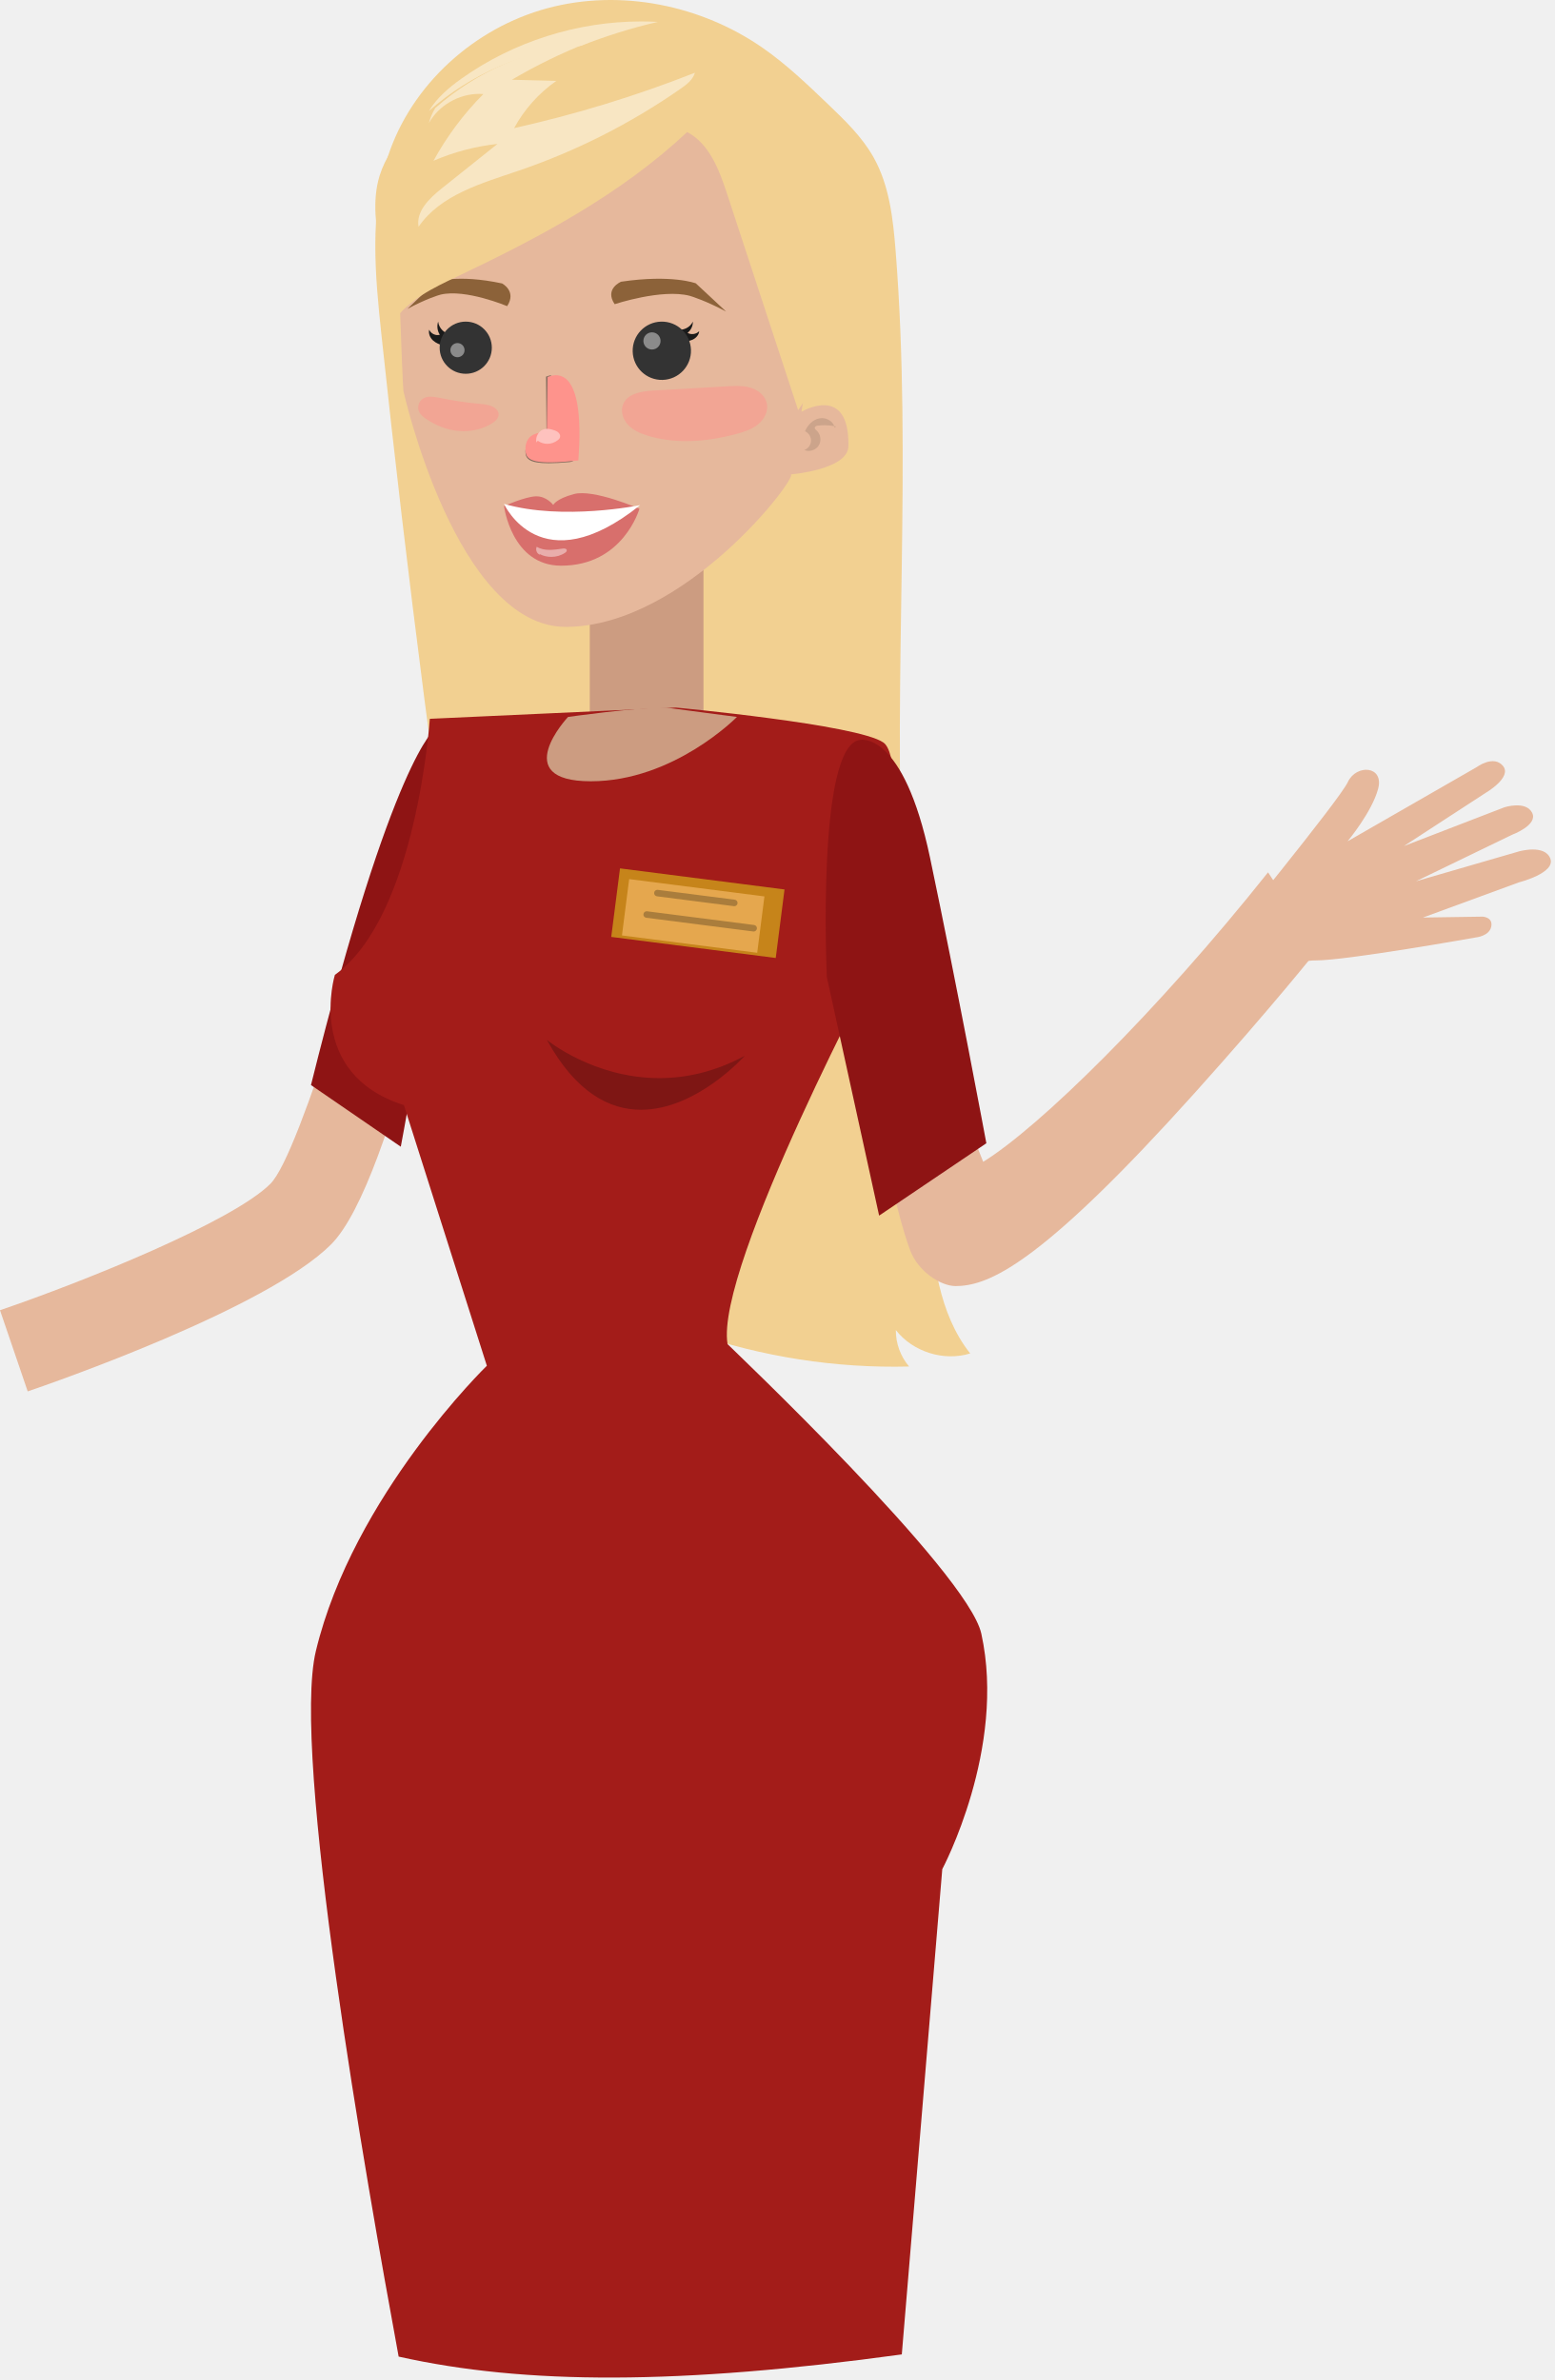
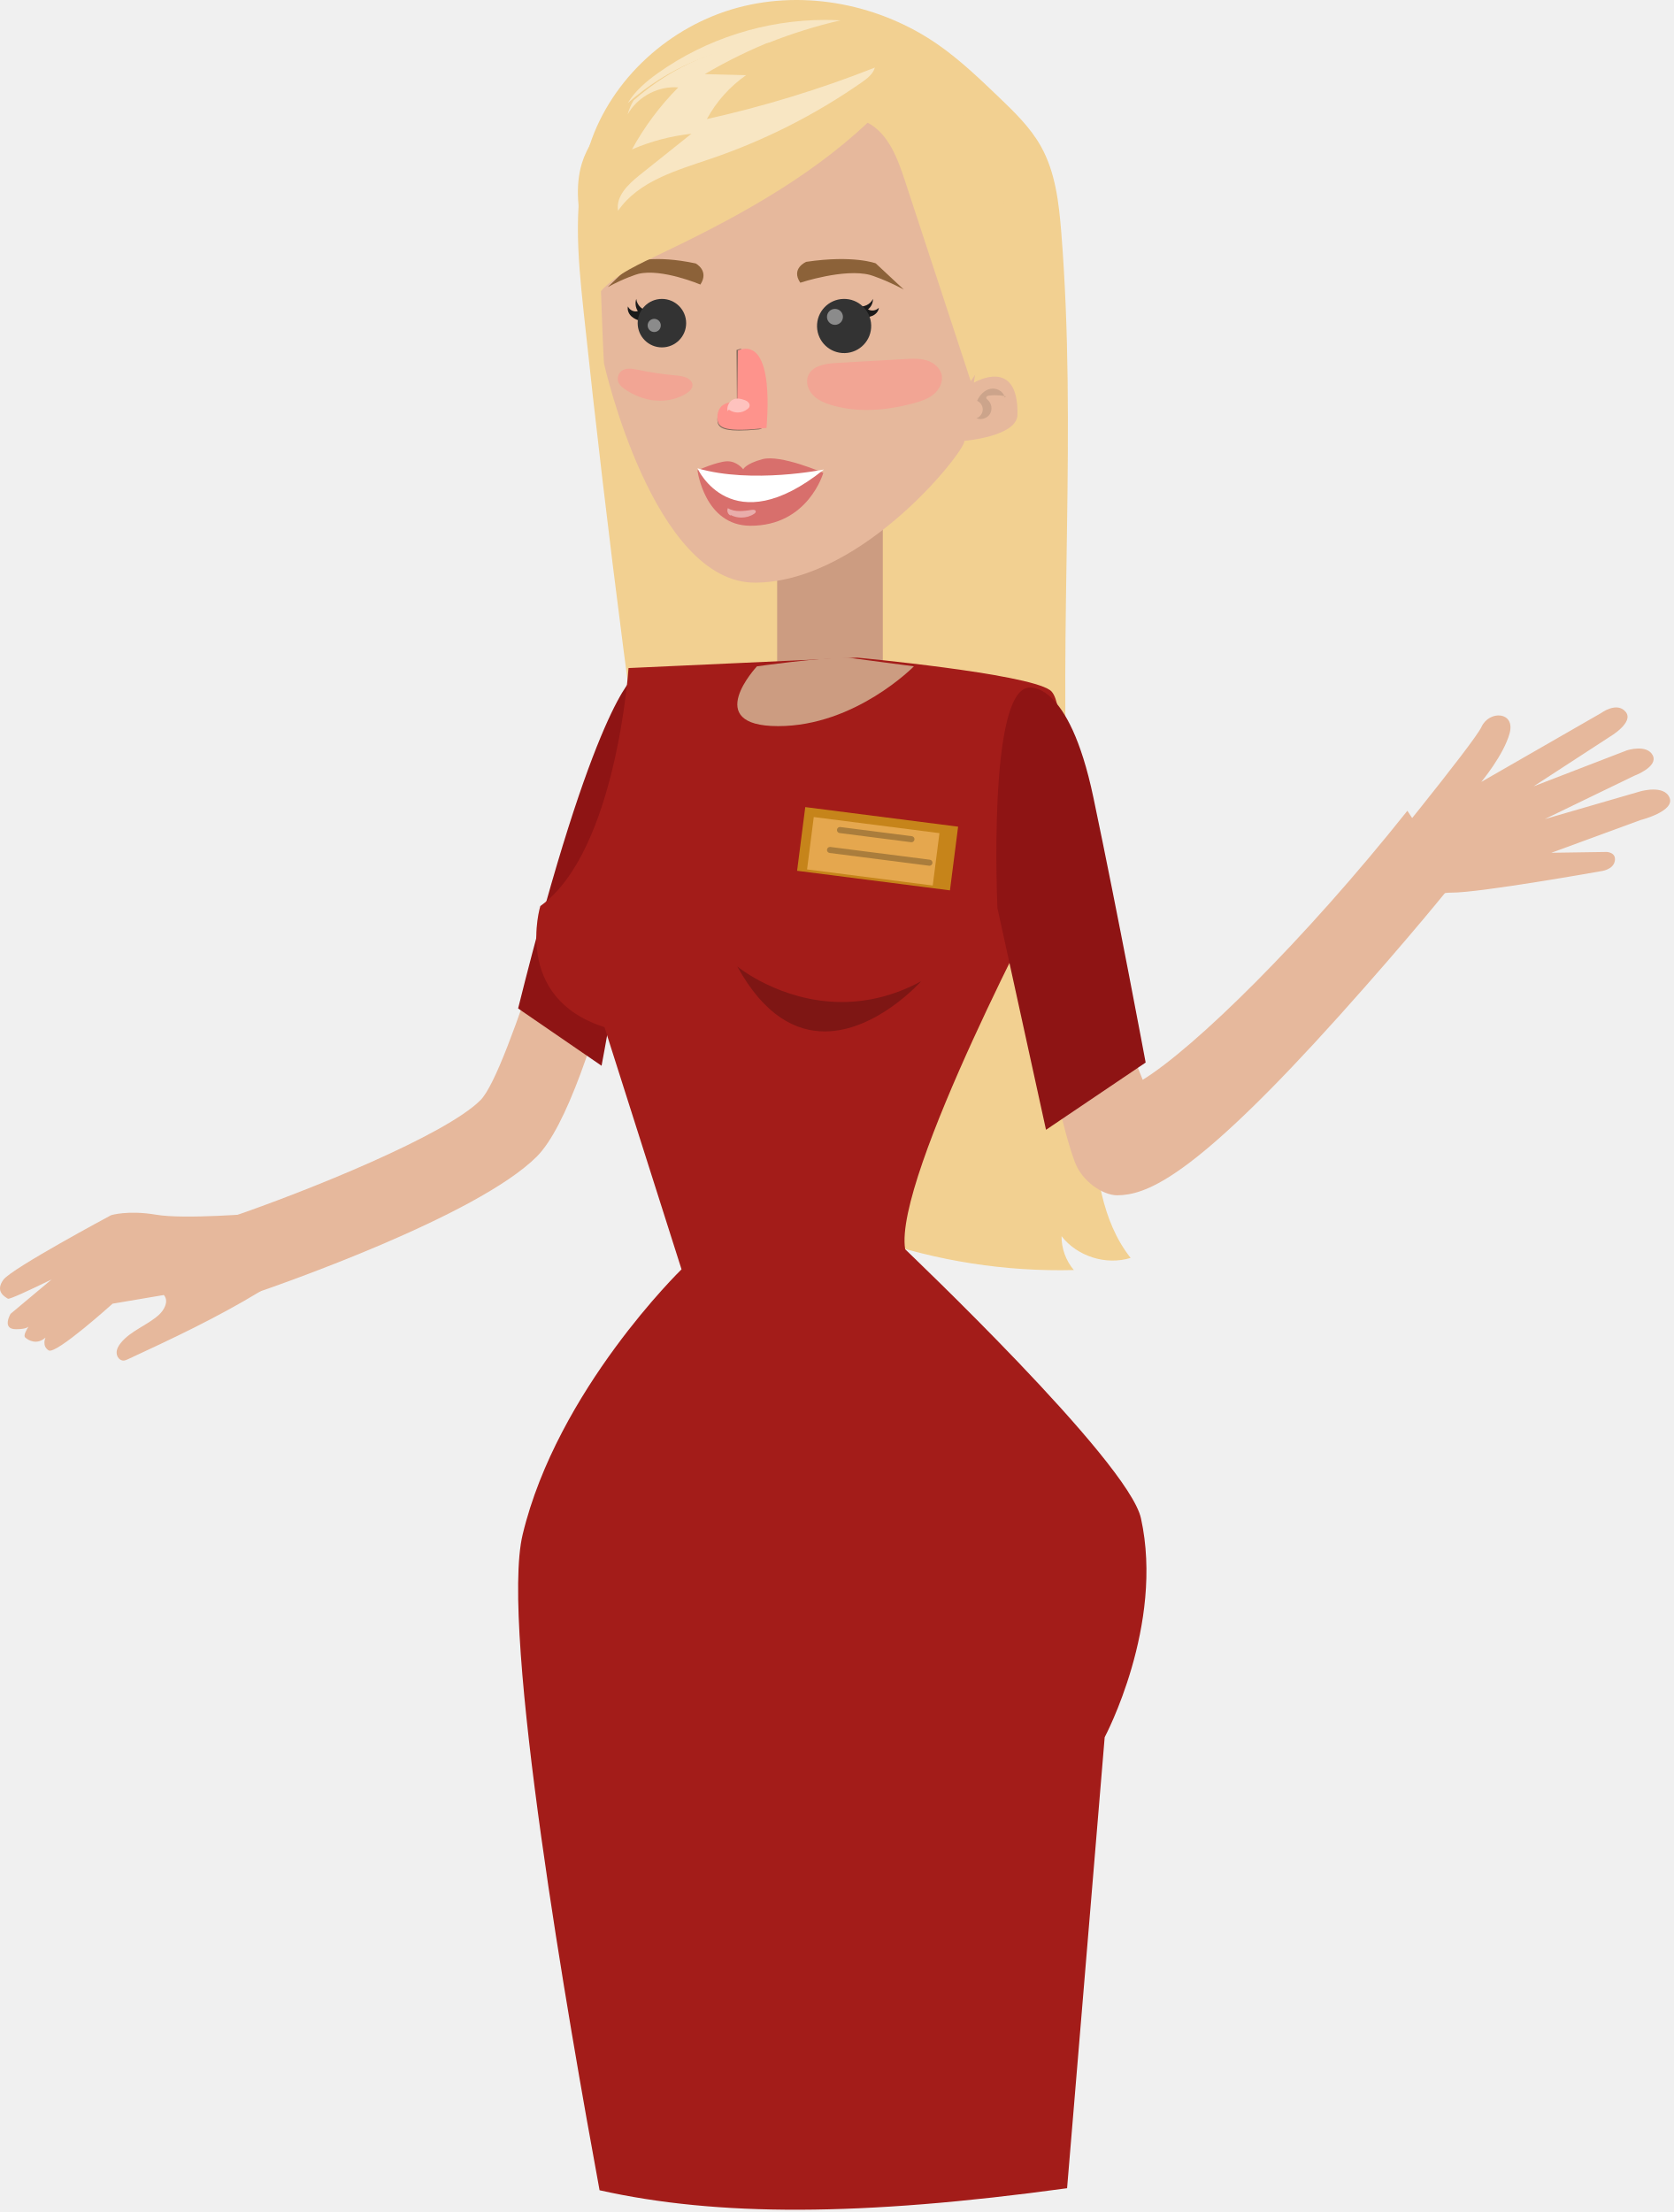
- <svg xmlns="http://www.w3.org/2000/svg" width="145px" height="222px" viewBox="0 0 145 222" version="1.1">
+ <svg xmlns="http://www.w3.org/2000/svg" width="168px" height="222px" viewBox="0 0 168 222" version="1.1">
  <defs />
  <g id="Page-1" stroke="none" stroke-width="1" fill-rule="evenodd">
    <g id="server">
      <g id="!server">
-         <path d="M114,87.944 C114,87.944 124.916,74.622 125.693,72.944 C126.47,71.267 129.092,71.404 128.516,73.577 C127.94,75.751 125.667,78.474 125.667,78.474 L137.689,71.566 C137.689,71.566 139.278,70.379 140.159,71.442 C141.041,72.504 138.552,73.952 138.552,73.952 L130.922,78.917 L140.3,75.299 C140.3,75.299 142.296,74.662 142.878,75.812 C143.459,76.962 141.004,77.865 141.004,77.865 L132.045,82.203 L141.645,79.418 C141.645,79.418 144.045,78.722 144.571,80.078 C145.098,81.435 141.656,82.3 141.656,82.3 L132.699,85.586 L138.26,85.502 C138.26,85.502 139.246,85.54 139.065,86.434 C138.883,87.327 137.635,87.441 137.635,87.441 C137.635,87.441 125.484,89.609 122.666,89.586 C119.847,89.563 115.971,92.694 115.971,92.694 L114.5,89.194 L114,87.944" id="Fill-3094" fill="#E6B89C" />
-         <path d="M84.776,127.464 C77.932,127.637 71.057,126.568 64.588,124.327 C58.018,122.052 51.585,118.293 48.137,112.255 C45.809,108.179 45.036,103.424 44.326,98.783 C40.889,76.334 37.969,53.807 35.57,31.224 C34.978,25.655 34.437,19.888 36.183,14.566 C38.382,7.869 44.249,2.593 51.057,0.764 C57.864,-1.065 65.417,0.47 71.192,4.512 C73.364,6.032 75.289,7.873 77.204,9.707 C78.792,11.227 80.403,12.777 81.476,14.696 C82.935,17.306 83.279,20.377 83.517,23.358 C85.083,43.043 83.254,62.853 84.204,82.578 C84.456,87.792 84.901,92.995 85.347,98.197 C85.761,103.034 86.175,107.871 86.589,112.707 C86.996,117.457 87.517,122.508 90.474,126.247 C88.012,127.008 85.124,126.099 83.542,124.066 C83.53,125.297 83.977,126.527 84.776,127.464" id="Fill-3063" fill="#F2D091" />
-         <polygon id="Fill-3064" fill="#CC9C81" points="55 67.033 65.602 67.033 65.602 53 55 53" />
-         <path d="M73.755,44.248 C74.402,44.518 63.952,58.359 52.85,58.477 C42.562,58.586 37.623,36.498 37.619,36.465 C37.537,35.712 37,22.185 37,15.579 C37,8.782 69.883,0.915 76.218,19.725 C77.211,22.675 74.74,38.411 74.74,38.411 C74.74,38.411 79.227,35.712 79.118,41.621 C79.077,43.821 73.755,44.248 73.755,44.248" id="Fill-3065" fill="#E6B89C" />
-         <path d="M63.07,30.714 C63.664,30.882 64.357,30.562 64.613,30 C64.624,30.401 64.433,30.803 64.116,31.048 C64.456,31.25 64.933,31.18 65.202,30.89 C65.179,31.249 64.894,31.548 64.565,31.694 C64.236,31.839 63.868,31.861 63.509,31.88 L63.247,31.838 C63.151,31.774 63.125,31.647 63.107,31.533 C63.071,31.306 63.036,31.079 63,30.853" id="Fill-3066" fill="#1A1A1A" />
-         <path d="M59.001,32.793 C58.959,31.293 60.142,30.042 61.644,30.001 C63.144,29.959 64.394,31.142 64.436,32.644 C64.477,34.144 63.294,35.395 61.793,35.436 C60.292,35.477 59.042,34.294 59.001,32.793" id="Fill-3067" fill="#333333" />
-         <path d="M42.12,31.174 C41.5,31.181 40.932,30.653 40.858,30 C40.725,30.412 40.786,30.881 41.016,31.224 C40.628,31.336 40.192,31.13 40.022,30.754 C39.935,31.131 40.118,31.521 40.389,31.765 C40.66,32.008 41.006,32.135 41.345,32.256 L41.609,32.286 C41.721,32.247 41.784,32.122 41.836,32.01 C41.939,31.786 42.043,31.562 42.146,31.338 L42.12,31.174" id="Fill-3068" fill="#1A1A1A" />
-         <path d="M41,32.432 C41,31.089 42.089,30 43.433,30 C44.776,30 45.865,31.089 45.865,32.432 C45.865,33.776 44.776,34.865 43.433,34.865 C42.089,34.865 41,33.776 41,32.432" id="Fill-3069" fill="#333333" />
-         <path d="M60.8,32.602 C60.368,32.602 60.012,32.258 60,31.823 C59.988,31.381 60.336,31.013 60.778,31 C60.786,31 60.793,31 60.801,31 C61.233,31 61.589,31.344 61.601,31.779 C61.613,32.221 61.265,32.59 60.822,32.602 C60.815,32.602 60.807,32.602 60.8,32.602" id="Fill-3070" fill="#8B8B8B" />
-         <path d="M42.661,33.322 C42.296,33.322 42,33.026 42,32.661 C42,32.296 42.296,32 42.661,32 C43.026,32 43.322,32.296 43.322,32.661 C43.322,33.026 43.026,33.322 42.661,33.322" id="Fill-3071" fill="#8B8B8B" />
-         <path d="M47.294,28.557 C47.294,28.557 43.411,26.919 41.08,27.483 C40.9,27.527 39.676,27.904 38,28.81 L40.595,26.301 C40.595,26.301 42.605,25.539 46.82,26.439 C46.82,26.439 48.209,27.16 47.294,28.557" id="Fill-3072" fill="#8C6239" />
-         <path d="M57.32,28.373 C57.32,28.373 61.719,26.916 64.309,27.59 C64.509,27.642 65.866,28.076 67.712,29.06 L64.89,26.43 C64.89,26.43 62.665,25.575 57.92,26.277 C57.92,26.277 56.341,26.933 57.32,28.373" id="Fill-3073" fill="#8C6239" />
-         <path d="M51.172,43.21 C49.392,43.21 49,42.803 49,42.135 C49,41.715 49.225,40.987 49.616,40.712 C49.419,40.971 49.3,41.346 49.338,41.886 C49.385,42.54 49.835,42.929 51.593,42.929 C52.148,42.929 52.833,42.89 53.677,42.808 C53.538,42.969 53.34,43.081 53.131,43.1 C52.341,43.174 51.696,43.21 51.172,43.21 M51.325,40.166 C51.325,40.166 51.199,40.146 51.01,40.146 C50.995,40.146 50.978,40.146 50.961,40.147 L50.921,35.129 C51.084,35.068 51.239,35.026 51.386,35 L51.325,40.166" id="Fill-3074" fill="#826B5C" />
-         <path d="M51.056,35.156 L50.994,40.368 C50.994,40.368 48.86,40.039 49.007,42.088 C49.073,42.993 49.91,43.39 53.923,42.951 L53.933,42.947 C53.916,42.722 54.927,33.717 51.056,35.156" id="Fill-3075" fill="#FE938C" />
-         <path d="M51.045,41.399 C50.733,41.399 50.421,41.303 50.149,41.11 L50.025,41.268 C49.908,40.782 50.213,40.258 50.591,40.089 C50.733,40.026 50.879,40 51.028,40 C51.277,40 51.532,40.073 51.773,40.162 C52.015,40.252 52.309,40.491 52.223,40.791 C52.192,40.902 52.113,40.98 52.034,41.043 C51.741,41.28 51.393,41.399 51.045,41.399" id="Fill-3076" fill="#FEC2BE" />
-         <path d="M63.975,41.146 C62.77,41.146 61.572,40.995 60.416,40.644 C59.745,40.44 59.074,40.157 58.588,39.651 C58.103,39.145 57.843,38.373 58.102,37.721 C58.505,36.708 59.819,36.492 60.908,36.43 C63.21,36.298 65.512,36.165 67.814,36.034 C68.107,36.017 68.403,36 68.697,36 C69.14,36 69.579,36.038 70.001,36.167 C70.703,36.381 71.357,36.908 71.511,37.626 C71.666,38.35 71.274,39.106 70.702,39.576 C70.13,40.046 69.404,40.28 68.689,40.473 C67.157,40.885 65.56,41.147 63.975,41.146" id="Fill-3077" fill="#F2A594" />
-         <path d="M43.234,40.22 C43.064,40.22 42.894,40.212 42.725,40.196 C41.632,40.093 40.58,39.666 39.681,39.035 C39.451,38.873 39.223,38.69 39.097,38.439 C38.897,38.042 39.016,37.512 39.366,37.239 C39.596,37.059 39.875,37 40.169,37 C40.456,37 40.757,37.057 41.037,37.116 C42.248,37.367 43.473,37.551 44.705,37.667 C45.143,37.708 45.595,37.744 45.985,37.948 C46.245,38.084 46.482,38.322 46.501,38.616 C46.526,38.99 46.202,39.29 45.884,39.489 C45.095,39.98 44.164,40.22 43.234,40.22" id="Fill-3078" fill="#F2A594" />
-         <path d="M2.584,129.786 L0,122.214 C7.879,119.525 21.69,113.946 25.214,110.422 C28.069,107.567 34.293,85.25 39.918,69 L44.476,70.73 C42.78,79.872 36.789,110.16 30.871,116.079 C24.887,122.063 4.849,129.013 2.584,129.786" id="Fill-3079" fill="#E6B89C" />
-         <path d="M75.401,42.058 C75.264,42.058 75.127,42.033 75,41.979 C75.355,41.856 75.618,41.502 75.632,41.126 C75.647,40.75 75.412,40.376 75.068,40.227 C75.316,39.654 75.795,39.144 76.408,39.022 C76.484,39.007 76.561,39 76.639,39 C77.134,39 77.638,39.293 77.799,39.745 C77.497,39.692 77.189,39.665 76.882,39.665 C76.683,39.665 76.485,39.676 76.288,39.698 C76.155,39.713 75.989,39.767 75.98,39.9 C75.972,40.005 76.07,40.083 76.15,40.153 C76.534,40.493 76.623,41.119 76.35,41.554 C76.15,41.871 75.774,42.058 75.401,42.058 M77.84,39.901 C77.831,39.847 77.817,39.795 77.799,39.745 C77.853,39.754 77.906,39.765 77.959,39.776 L77.84,39.901" id="Fill-3080" fill="#CCA48B" />
-         <path d="M40.579,68 C40.579,68 36.625,70.586 29,101.211 L37.375,106.961 C37.375,106.961 44.533,69.413 40.579,68" id="Fill-3081" fill="#8E1414" />
-         <path d="M91.511,152.378 C90.238,146.609 67.854,125.419 67.847,125.375 C66.64,118.22 82.333,88.741 82.333,88.741 C82.333,88.741 84.792,70.943 82.378,69.259 C79.964,67.575 63.018,66 63.018,66 L40.082,67.048 C40.082,67.048 38.875,85.461 31.229,90.933 C31.229,90.933 28.413,100.14 37.668,103.086 L45.401,127.394 C45.401,127.394 32.948,139.483 29.456,154.004 C27.154,163.574 34.163,203.456 37.175,219.817 C48.956,222.457 63.378,222.457 84.097,219.613 L87.871,174.348 C87.871,174.348 93.877,163.101 91.511,152.378" id="Fill-3083" fill="#A31C19" />
-         <path d="M59.776,103.515 C56.86,103.515 53.716,101.935 51,97 C51,97 55.321,100.564 61.484,100.564 C63.905,100.564 66.609,100.015 69.448,98.484 C69.448,98.484 64.976,103.515 59.776,103.515" id="Fill-3084" fill="#7E1614" />
-         <path d="M59.63,47.457 C59.63,47.457 55.361,45.591 53.526,46.083 C51.82,46.54 51.593,47.102 51.593,47.102 C51.593,47.102 50.964,46.262 49.966,46.296 C48.968,46.33 47,47.201 47,47.201 C47,47.201 47.698,52.752 52.308,52.766 C58.12,52.784 59.63,47.457 59.63,47.457" id="Fill-3085" fill="#D86F6C" />
-         <path d="M51.406,51.945 C51.041,51.945 50.675,51.862 50.35,51.694 L50.327,51.74 C50.052,51.629 49.917,51.262 50.055,51 C50.416,51.221 50.828,51.291 51.254,51.291 C51.66,51.291 52.079,51.227 52.479,51.17 C52.512,51.165 52.548,51.163 52.584,51.163 C52.706,51.163 52.83,51.197 52.853,51.308 C52.876,51.416 52.778,51.508 52.686,51.569 C52.31,51.819 51.858,51.945 51.406,51.945" id="Fill-3086" fill="#E9ADAB" />
-         <path d="M59.697,47.118 C59.697,47.118 52.491,48.592 47,47 C47,47 50.397,54.567 59.697,47.118" id="Fill-3087" fill="#FFFFFF" />
-         <path d="M62.097,66 L68.722,66.875 C68.722,66.875 62.847,72.875 55.097,72.875 C47.347,72.875 52.972,66.875 52.972,66.875 C52.972,66.875 59.097,66 62.097,66" id="Fill-3095" fill="#CC9C81" />
-         <path d="M89.125,119.962 C87.735,119.962 85.625,118.62 84.875,116.62 C82.448,110.148 79.268,90.026 78,76.37 L84.108,76 C85.402,89.928 89.538,103.183 91.687,108.37 C96.886,105.166 107.832,94.457 118.25,81.37 L122.937,88.495 C122.872,88.576 118.683,93.856 111.38,101.983 C97.567,117.355 92.644,119.687 89.65,119.939 C89.473,119.954 89.299,119.962 89.125,119.962" id="Fill-3096" fill="#E6B89C" />
-         <path d="M80.232,69.014 C80.232,69.014 84.232,68.139 86.732,80.014 C89.232,91.889 91.982,106.639 91.982,106.639 L81.982,113.389 L77.107,91.139 C77.107,91.139 76.107,69.389 80.232,69.014" id="Fill-3097" fill="#8E1414" />
-         <polyline id="Fill-3098" fill="#C6841A" points="73.16 82.966 57.819 81 57 87.393 72.341 89.358 73.16 82.966" />
-         <polyline id="Fill-3099" fill="#E5A74E" points="71.287 83.616 58.673 82 58 87.255 70.613 88.872 71.287 83.616" />
-         <path d="M68.478,84.528 C68.465,84.528 68.452,84.527 68.439,84.525 L61.265,83.606 C61.099,83.585 60.981,83.432 61.002,83.266 C61.022,83.113 61.153,83 61.304,83 C61.317,83 61.33,83.001 61.343,83.003 L68.516,83.922 C68.682,83.943 68.801,84.096 68.779,84.262 C68.76,84.415 68.628,84.528 68.478,84.528" id="Fill-3100" fill="#AA7D3C" />
-         <path d="M70.283,86.887 C70.27,86.887 70.258,86.887 70.245,86.885 L60.266,85.606 C60.1,85.585 59.981,85.432 60.003,85.266 C60.022,85.113 60.154,85 60.305,85 C60.317,85 60.33,85.001 60.343,85.003 L70.322,86.281 C70.488,86.303 70.606,86.455 70.585,86.621 C70.565,86.775 70.434,86.887 70.283,86.887" id="Fill-3101" fill="#AA7D3C" />
-         <path d="M77.804,24.299 C77.641,29.156 77.26,34.306 74.43,38.257 C72.225,31.545 70.021,24.834 67.817,18.122 C67.08,15.878 66.171,13.422 64.083,12.315 C57.898,18.126 50.282,22.166 42.613,25.804 C40.406,26.851 38.078,27.962 36.706,29.982 C36.278,27.883 35.876,25.778 35.5,23.67 C35.071,21.259 34.68,18.738 35.398,16.397 C35.909,14.735 36.949,13.282 38.113,11.99 C42.748,6.841 49.686,3.846 56.612,4.006 C63.539,4.165 70.331,7.476 74.725,12.833 C75.588,13.885 76.367,15.019 76.89,16.276 C77.933,18.781 77.895,21.587 77.804,24.299" id="Fill-3102" fill="#F2D091" />
-         <path d="M40,10.352 C40.718,9.147 41.86,8.169 43.022,7.342 C47.879,3.886 53.832,2 59.791,2 C60.311,2 60.83,2.014 61.349,2.043 C58.91,2.606 56.514,3.352 54.187,4.272 C48.974,4.709 43.911,6.879 40,10.352" id="Fill-3103" fill="#F8E6C3" />
-         <path d="M39.034,21.151 C38.775,19.713 40.04,18.497 41.182,17.584 C42.919,16.197 44.655,14.811 46.392,13.425 C44.34,13.647 42.322,14.179 40.427,14.996 C41.674,12.718 43.243,10.616 45.074,8.773 C44.941,8.763 44.808,8.757 44.675,8.757 C42.786,8.757 40.92,9.828 39.995,11.48 C40.124,10.981 40.328,10.516 40.587,10.08 C44.498,6.607 49.561,4.437 54.774,4 C52.343,4.961 49.986,6.111 47.734,7.438 C49.117,7.474 50.499,7.509 51.882,7.545 C50.252,8.68 48.892,10.202 47.946,11.949 C53.688,10.672 59.331,8.943 64.804,6.784 C64.619,7.437 64.034,7.884 63.477,8.272 C58.832,11.511 53.731,14.094 48.371,15.92 C44.929,17.092 41.094,18.155 39.034,21.151" id="Fill-3104" fill="#F8E6C3" />
+         <path d="M137,87.944 C137,87.944 147.916,74.622 148.693,72.944 C149.47,71.267 152.092,71.404 151.516,73.577 C150.94,75.751 148.667,78.474 148.667,78.474 L160.689,71.566 C160.689,71.566 162.278,70.379 163.159,71.442 C164.041,72.504 161.552,73.952 161.552,73.952 L153.922,78.917 L163.3,75.299 C163.3,75.299 165.296,74.662 165.878,75.812 C166.459,76.962 164.004,77.865 164.004,77.865 L155.045,82.203 L164.645,79.418 C164.645,79.418 167.045,78.722 167.571,80.078 C168.098,81.435 164.656,82.3 164.656,82.3 L155.699,85.586 L161.26,85.502 C161.26,85.502 162.246,85.54 162.065,86.434 C161.883,87.327 160.635,87.441 160.635,87.441 C160.635,87.441 148.484,89.609 145.666,89.586 C142.847,89.563 138.971,92.694 138.971,92.694 L137.5,89.194 L137,87.944" id="Fill-3094" fill="#E6B89C" />
+         <path d="M107.776,127.464 C100.932,127.637 94.057,126.568 87.588,124.327 C81.018,122.052 74.585,118.293 71.137,112.255 C68.809,108.179 68.036,103.424 67.326,98.783 C63.889,76.334 60.969,53.807 58.57,31.224 C57.978,25.655 57.437,19.888 59.183,14.566 C61.382,7.869 67.249,2.593 74.057,0.764 C80.864,-1.065 88.417,0.47 94.192,4.512 C96.364,6.032 98.289,7.873 100.204,9.707 C101.792,11.227 103.403,12.777 104.476,14.696 C105.935,17.306 106.279,20.377 106.517,23.358 C108.083,43.043 106.254,62.853 107.204,82.578 C107.456,87.792 107.901,92.995 108.347,98.197 C108.761,103.034 109.175,107.871 109.589,112.707 C109.996,117.457 110.517,122.508 113.474,126.247 C111.012,127.008 108.124,126.099 106.542,124.066 C106.53,125.297 106.977,126.527 107.776,127.464" id="Fill-3063" fill="#F2D091" />
+         <polygon id="Fill-3064" fill="#CC9C81" points="78 67.033 88.602 67.033 88.602 53 78 53" />
+         <path d="M96.755,44.248 C97.402,44.518 86.952,58.359 75.85,58.477 C65.562,58.586 60.623,36.498 60.619,36.465 C60.537,35.712 60,22.185 60,15.579 C60,8.782 92.883,0.915 99.218,19.725 C100.211,22.675 97.74,38.411 97.74,38.411 C97.74,38.411 102.227,35.712 102.118,41.621 C102.077,43.821 96.755,44.248 96.755,44.248" id="Fill-3065" fill="#E6B89C" />
+         <path d="M86.07,30.714 C86.664,30.882 87.357,30.562 87.613,30 C87.624,30.401 87.433,30.803 87.116,31.048 C87.456,31.25 87.933,31.18 88.202,30.89 C88.179,31.249 87.894,31.548 87.565,31.694 C87.236,31.839 86.868,31.861 86.509,31.88 L86.247,31.838 C86.151,31.774 86.125,31.647 86.107,31.533 C86.071,31.306 86.036,31.079 86,30.853" id="Fill-3066" fill="#1A1A1A" />
+         <path d="M82.001,32.793 C81.959,31.293 83.142,30.042 84.644,30.001 C86.144,29.959 87.394,31.142 87.436,32.644 C87.477,34.144 86.294,35.395 84.793,35.436 C83.292,35.477 82.042,34.294 82.001,32.793" id="Fill-3067" fill="#333333" />
+         <path d="M65.12,31.174 C64.5,31.181 63.932,30.653 63.858,30 C63.725,30.412 63.786,30.881 64.016,31.224 C63.628,31.336 63.192,31.13 63.022,30.754 C62.935,31.131 63.118,31.521 63.389,31.765 C63.66,32.008 64.006,32.135 64.345,32.256 L64.609,32.286 C64.721,32.247 64.784,32.122 64.836,32.01 C64.939,31.786 65.043,31.562 65.146,31.338 L65.12,31.174" id="Fill-3068" fill="#1A1A1A" />
+         <path d="M64,32.432 C64,31.089 65.089,30 66.433,30 C67.776,30 68.865,31.089 68.865,32.432 C68.865,33.776 67.776,34.865 66.433,34.865 C65.089,34.865 64,33.776 64,32.432" id="Fill-3069" fill="#333333" />
+         <path d="M83.8,32.602 C83.368,32.602 83.012,32.258 83,31.823 C82.988,31.381 83.336,31.013 83.778,31 C83.786,31 83.793,31 83.801,31 C84.233,31 84.589,31.344 84.601,31.779 C84.613,32.221 84.265,32.59 83.822,32.602 C83.815,32.602 83.807,32.602 83.8,32.602" id="Fill-3070" fill="#8B8B8B" />
+         <path d="M65.661,33.322 C65.296,33.322 65,33.026 65,32.661 C65,32.296 65.296,32 65.661,32 C66.026,32 66.322,32.296 66.322,32.661 C66.322,33.026 66.026,33.322 65.661,33.322" id="Fill-3071" fill="#8B8B8B" />
+         <path d="M70.294,28.557 C70.294,28.557 66.411,26.919 64.08,27.483 C63.9,27.527 62.676,27.904 61,28.81 L63.595,26.301 C63.595,26.301 65.605,25.539 69.82,26.439 C69.82,26.439 71.209,27.16 70.294,28.557" id="Fill-3072" fill="#8C6239" />
+         <path d="M80.32,28.373 C80.32,28.373 84.719,26.916 87.309,27.59 C87.509,27.642 88.866,28.076 90.712,29.06 L87.89,26.43 C87.89,26.43 85.665,25.575 80.92,26.277 C80.92,26.277 79.341,26.933 80.32,28.373" id="Fill-3073" fill="#8C6239" />
+         <path d="M74.172,43.21 C72.392,43.21 72,42.803 72,42.135 C72,41.715 72.225,40.987 72.616,40.712 C72.419,40.971 72.3,41.346 72.338,41.886 C72.385,42.54 72.835,42.929 74.593,42.929 C75.148,42.929 75.833,42.89 76.677,42.808 C76.538,42.969 76.34,43.081 76.131,43.1 C75.341,43.174 74.696,43.21 74.172,43.21 M74.325,40.166 C74.325,40.166 74.199,40.146 74.01,40.146 C73.995,40.146 73.978,40.146 73.961,40.147 L73.921,35.129 C74.084,35.068 74.239,35.026 74.386,35 L74.325,40.166" id="Fill-3074" fill="#826B5C" />
+         <path d="M74.056,35.156 L73.994,40.368 C73.994,40.368 71.86,40.039 72.007,42.088 C72.073,42.993 72.91,43.39 76.923,42.951 L76.933,42.947 C76.916,42.722 77.927,33.717 74.056,35.156" id="Fill-3075" fill="#FE938C" />
+         <path d="M74.045,41.399 C73.733,41.399 73.421,41.303 73.149,41.11 L73.025,41.268 C72.908,40.782 73.213,40.258 73.591,40.089 C73.733,40.026 73.879,40 74.028,40 C74.277,40 74.532,40.073 74.773,40.162 C75.015,40.252 75.309,40.491 75.223,40.791 C75.192,40.902 75.113,40.98 75.034,41.043 C74.741,41.28 74.393,41.399 74.045,41.399" id="Fill-3076" fill="#FEC2BE" />
+         <path d="M86.975,41.146 C85.77,41.146 84.572,40.995 83.416,40.644 C82.745,40.44 82.074,40.157 81.588,39.651 C81.103,39.145 80.843,38.373 81.102,37.721 C81.505,36.708 82.819,36.492 83.908,36.43 C86.21,36.298 88.512,36.165 90.814,36.034 C91.107,36.017 91.403,36 91.697,36 C92.14,36 92.579,36.038 93.001,36.167 C93.703,36.381 94.357,36.908 94.511,37.626 C94.666,38.35 94.274,39.106 93.702,39.576 C93.13,40.046 92.404,40.28 91.689,40.473 C90.157,40.885 88.56,41.147 86.975,41.146" id="Fill-3077" fill="#F2A594" />
+         <path d="M66.234,40.22 C66.064,40.22 65.894,40.212 65.725,40.196 C64.632,40.093 63.58,39.666 62.681,39.035 C62.451,38.873 62.223,38.69 62.097,38.439 C61.897,38.042 62.016,37.512 62.366,37.239 C62.596,37.059 62.875,37 63.169,37 C63.456,37 63.757,37.057 64.037,37.116 C65.248,37.367 66.473,37.551 67.705,37.667 C68.143,37.708 68.595,37.744 68.985,37.948 C69.245,38.084 69.482,38.322 69.501,38.616 C69.526,38.99 69.202,39.29 68.884,39.489 C68.095,39.98 67.164,40.22 66.234,40.22" id="Fill-3078" fill="#F2A594" />
+         <path d="M25.584,129.786 L23,122.214 C30.879,119.525 44.69,113.946 48.214,110.422 C51.069,107.567 57.293,85.25 62.918,69 L67.476,70.73 C65.78,79.872 59.789,110.16 53.871,116.079 C47.887,122.063 27.849,129.013 25.584,129.786" id="Fill-3079" fill="#E6B89C" />
+         <path d="M98.401,42.058 C98.264,42.058 98.127,42.033 98,41.979 C98.355,41.856 98.618,41.502 98.632,41.126 C98.647,40.75 98.412,40.376 98.068,40.227 C98.316,39.654 98.795,39.144 99.408,39.022 C99.484,39.007 99.561,39 99.639,39 C100.134,39 100.638,39.293 100.799,39.745 C100.497,39.692 100.189,39.665 99.882,39.665 C99.683,39.665 99.485,39.676 99.288,39.698 C99.155,39.713 98.989,39.767 98.98,39.9 C98.972,40.005 99.07,40.083 99.15,40.153 C99.534,40.493 99.623,41.119 99.35,41.554 C99.15,41.871 98.774,42.058 98.401,42.058 M100.84,39.901 C100.831,39.847 100.817,39.795 100.799,39.745 C100.853,39.754 100.906,39.765 100.959,39.776 L100.84,39.901" id="Fill-3080" fill="#CCA48B" />
+         <path d="M63.579,68 C63.579,68 59.625,70.586 52,101.211 L60.375,106.961 C60.375,106.961 67.533,69.413 63.579,68" id="Fill-3081" fill="#8E1414" />
+         <path d="M114.511,152.378 C113.238,146.609 90.854,125.419 90.847,125.375 C89.64,118.22 105.333,88.741 105.333,88.741 C105.333,88.741 107.792,70.943 105.378,69.259 C102.964,67.575 86.018,66 86.018,66 L63.082,67.048 C63.082,67.048 61.875,85.461 54.229,90.933 C54.229,90.933 51.413,100.14 60.668,103.086 L68.401,127.394 C68.401,127.394 55.948,139.483 52.456,154.004 C50.154,163.574 57.163,203.456 60.175,219.817 C71.956,222.457 86.378,222.457 107.097,219.613 L110.871,174.348 C110.871,174.348 116.877,163.101 114.511,152.378" id="Fill-3083" fill="#A31C19" />
+         <path d="M82.776,103.515 C79.86,103.515 76.716,101.935 74,97 C74,97 78.321,100.564 84.484,100.564 C86.905,100.564 89.609,100.015 92.448,98.484 C92.448,98.484 87.976,103.515 82.776,103.515" id="Fill-3084" fill="#7E1614" />
+         <path d="M82.63,47.457 C82.63,47.457 78.361,45.591 76.526,46.083 C74.82,46.54 74.593,47.102 74.593,47.102 C74.593,47.102 73.964,46.262 72.966,46.296 C71.968,46.33 70,47.201 70,47.201 C70,47.201 70.698,52.752 75.308,52.766 C81.12,52.784 82.63,47.457 82.63,47.457" id="Fill-3085" fill="#D86F6C" />
+         <path d="M74.406,51.945 C74.041,51.945 73.675,51.862 73.35,51.694 L73.327,51.74 C73.052,51.629 72.917,51.262 73.055,51 C73.416,51.221 73.828,51.291 74.254,51.291 C74.66,51.291 75.079,51.227 75.479,51.17 C75.512,51.165 75.548,51.163 75.584,51.163 C75.706,51.163 75.83,51.197 75.853,51.308 C75.876,51.416 75.778,51.508 75.686,51.569 C75.31,51.819 74.858,51.945 74.406,51.945" id="Fill-3086" fill="#E9ADAB" />
+         <path d="M82.697,47.118 C82.697,47.118 75.491,48.592 70,47 C70,47 73.397,54.567 82.697,47.118" id="Fill-3087" fill="#FFFFFF" />
+         <path d="M85.097,66 L91.722,66.875 C91.722,66.875 85.847,72.875 78.097,72.875 C70.347,72.875 75.972,66.875 75.972,66.875 C75.972,66.875 82.097,66 85.097,66" id="Fill-3095" fill="#CC9C81" />
+         <path d="M112.125,119.962 C110.735,119.962 108.625,118.62 107.875,116.62 C105.448,110.148 102.268,90.026 101,76.37 L107.108,76 C108.402,89.928 112.538,103.183 114.687,108.37 C119.886,105.166 130.832,94.457 141.25,81.37 L145.937,88.495 C145.872,88.576 141.683,93.856 134.38,101.983 C120.567,117.355 115.644,119.687 112.65,119.939 C112.473,119.954 112.299,119.962 112.125,119.962" id="Fill-3096" fill="#E6B89C" />
+         <path d="M103.232,69.014 C103.232,69.014 107.232,68.139 109.732,80.014 C112.232,91.889 114.982,106.639 114.982,106.639 L104.982,113.389 L100.107,91.139 C100.107,91.139 99.107,69.389 103.232,69.014" id="Fill-3097" fill="#8E1414" />
+         <polyline id="Fill-3098" fill="#C6841A" points="96.16 82.966 80.819 81 80 87.393 95.341 89.358 96.16 82.966" />
+         <polyline id="Fill-3099" fill="#E5A74E" points="94.287 83.616 81.673 82 81 87.255 93.613 88.872 94.287 83.616" />
+         <path d="M91.478,84.528 C91.465,84.528 91.452,84.527 91.439,84.525 L84.265,83.606 C84.099,83.585 83.981,83.432 84.002,83.266 C84.022,83.113 84.153,83 84.304,83 C84.317,83 84.33,83.001 84.343,83.003 L91.516,83.922 C91.682,83.943 91.801,84.096 91.779,84.262 C91.76,84.415 91.628,84.528 91.478,84.528" id="Fill-3100" fill="#AA7D3C" />
+         <path d="M93.283,86.887 C93.27,86.887 93.258,86.887 93.245,86.885 L83.266,85.606 C83.1,85.585 82.981,85.432 83.003,85.266 C83.022,85.113 83.154,85 83.305,85 C83.317,85 83.33,85.001 83.343,85.003 L93.322,86.281 C93.488,86.303 93.606,86.455 93.585,86.621 C93.565,86.775 93.434,86.887 93.283,86.887" id="Fill-3101" fill="#AA7D3C" />
+         <path d="M100.804,24.299 C100.641,29.156 100.26,34.306 97.43,38.257 C95.225,31.545 93.021,24.834 90.817,18.122 C90.08,15.878 89.171,13.422 87.083,12.315 C80.898,18.126 73.282,22.166 65.613,25.804 C63.406,26.851 61.078,27.962 59.706,29.982 C59.278,27.883 58.876,25.778 58.5,23.67 C58.071,21.259 57.68,18.738 58.398,16.397 C58.909,14.735 59.949,13.282 61.113,11.99 C65.748,6.841 72.686,3.846 79.612,4.006 C86.539,4.165 93.331,7.476 97.725,12.833 C98.588,13.885 99.367,15.019 99.89,16.276 C100.933,18.781 100.895,21.587 100.804,24.299" id="Fill-3102" fill="#F2D091" />
+         <path d="M63,10.352 C63.718,9.147 64.86,8.169 66.022,7.342 C70.879,3.886 76.832,2 82.791,2 C83.311,2 83.83,2.014 84.349,2.043 C81.91,2.606 79.514,3.352 77.187,4.272 C71.974,4.709 66.911,6.879 63,10.352" id="Fill-3103" fill="#F8E6C3" />
+         <path d="M62.034,21.151 C61.775,19.713 63.04,18.497 64.182,17.584 C65.919,16.197 67.655,14.811 69.392,13.425 C67.34,13.647 65.322,14.179 63.427,14.996 C64.674,12.718 66.243,10.616 68.074,8.773 C67.941,8.763 67.808,8.757 67.675,8.757 C65.786,8.757 63.92,9.828 62.995,11.48 C63.124,10.981 63.328,10.516 63.587,10.08 C67.498,6.607 72.561,4.437 77.774,4 C75.343,4.961 72.986,6.111 70.734,7.438 C72.117,7.474 73.499,7.509 74.882,7.545 C73.252,8.68 71.892,10.202 70.946,11.949 C76.688,10.672 82.331,8.943 87.804,6.784 C87.619,7.437 87.034,7.884 86.477,8.272 C81.832,11.511 76.731,14.094 71.371,15.92 C67.929,17.092 64.094,18.155 62.034,21.151" id="Fill-3104" fill="#F8E6C3" />
+         <path d="M17.08,121.91 C19.92,121.43 21.6,121.96 21.6,121.96 C21.6,121.96 31.57,127.29 32.41,128.44 C33.25,129.6 32.3,130.13 31.95,130.34 C31.8,130.43 29.77,129.48 27.57,128.41 L31.69,131.86 C31.69,131.86 32.59,133.39 31.18,133.4 C30.38,133.41 30.04,133.27 29.89,133.15 C30.08,133.45 30.43,134.03 30.22,134.23 C29.93,134.5 29.06,135.03 28.18,134.24 C28.18,134.24 28.58,135.08 27.86,135.53 C27.13,135.97 21.45,130.84 21.45,130.84 L16.31,129.97 L16.24,130.05 C15.82,130.65 16.27,131.48 16.81,131.97 C17.98,133.02 19.6,133.54 20.6,134.75 C20.85,135.05 21.06,135.41 21.04,135.79 C21.03,136.18 20.72,136.57 20.33,136.55 C20.19,136.54 20.05,136.48 19.92,136.42 C15.43,134.34 10.96,132.23 6.72,129.66 C6.29,129.4 5.11,128.64 5.1,128.13 L0,125.83 L1.747,120.5 L6.81,121.77 C6.81,121.77 14.24,122.4 17.08,121.91 Z" id="Fill-101" fill="#E6B89C" transform="translate(16.37374, 128.5254) scale(-1, 1) translate(-16.37374, -128.5254) " />
      </g>
    </g>
  </g>
</svg>
